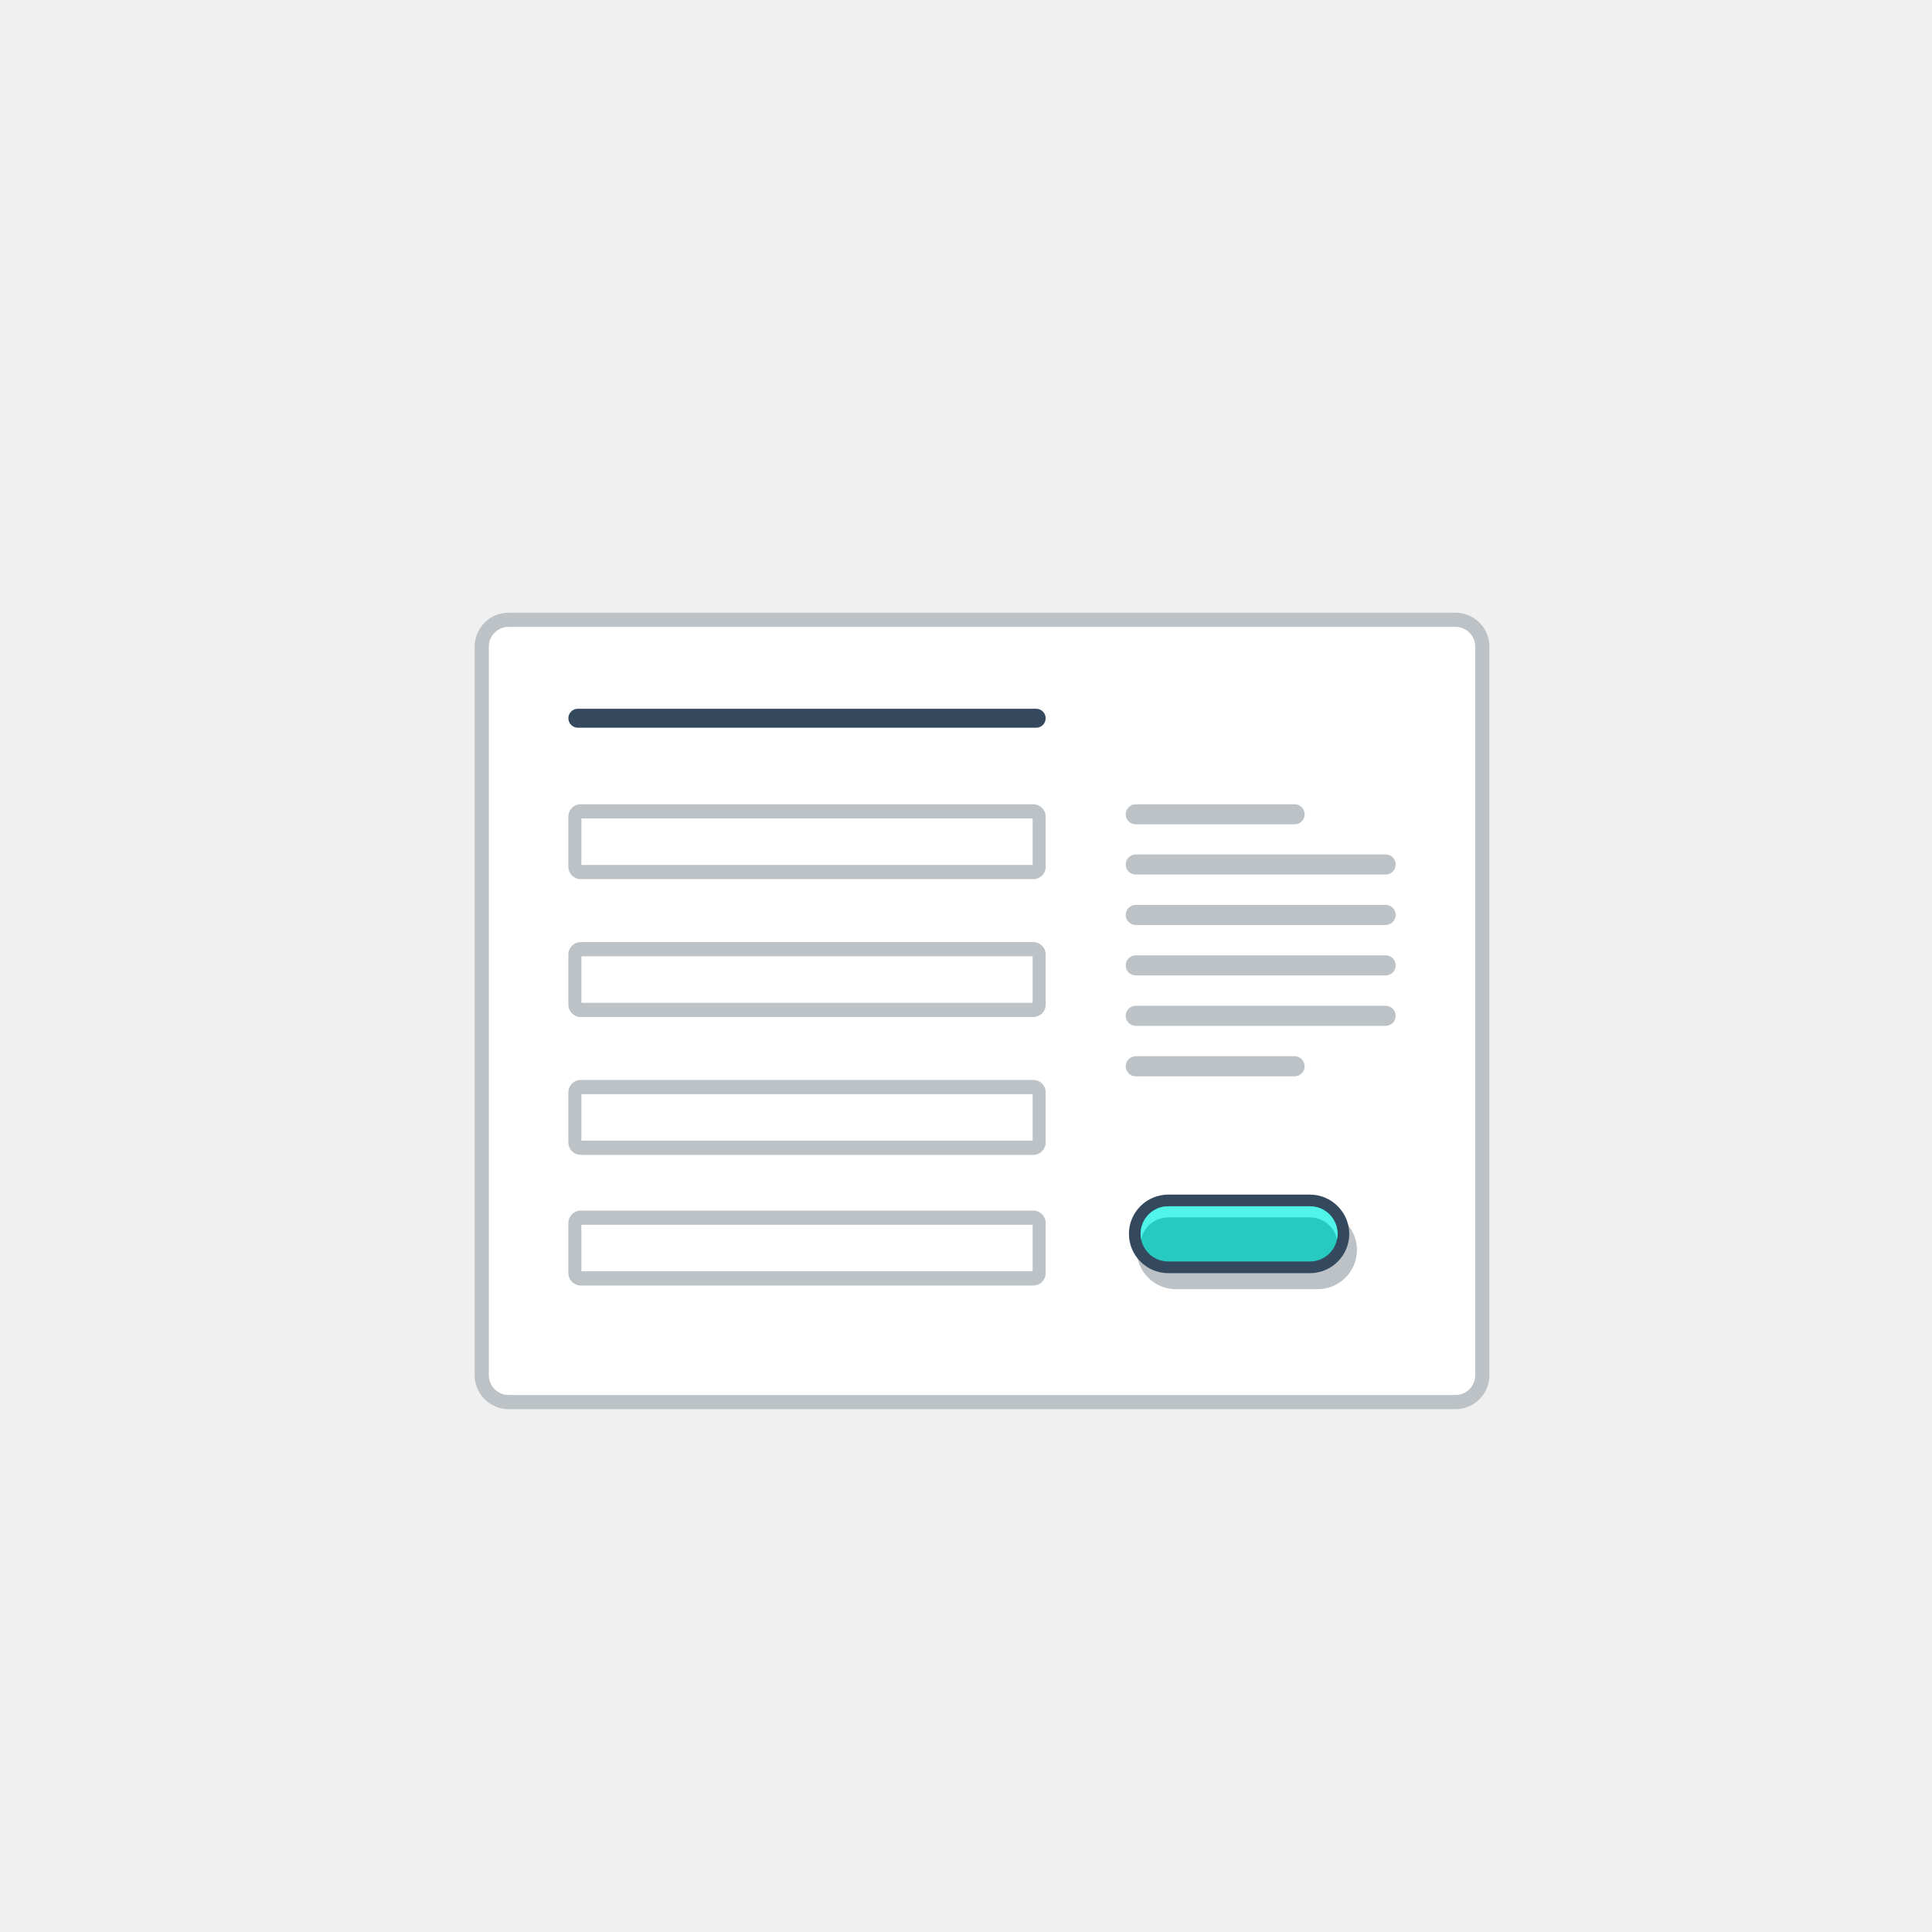
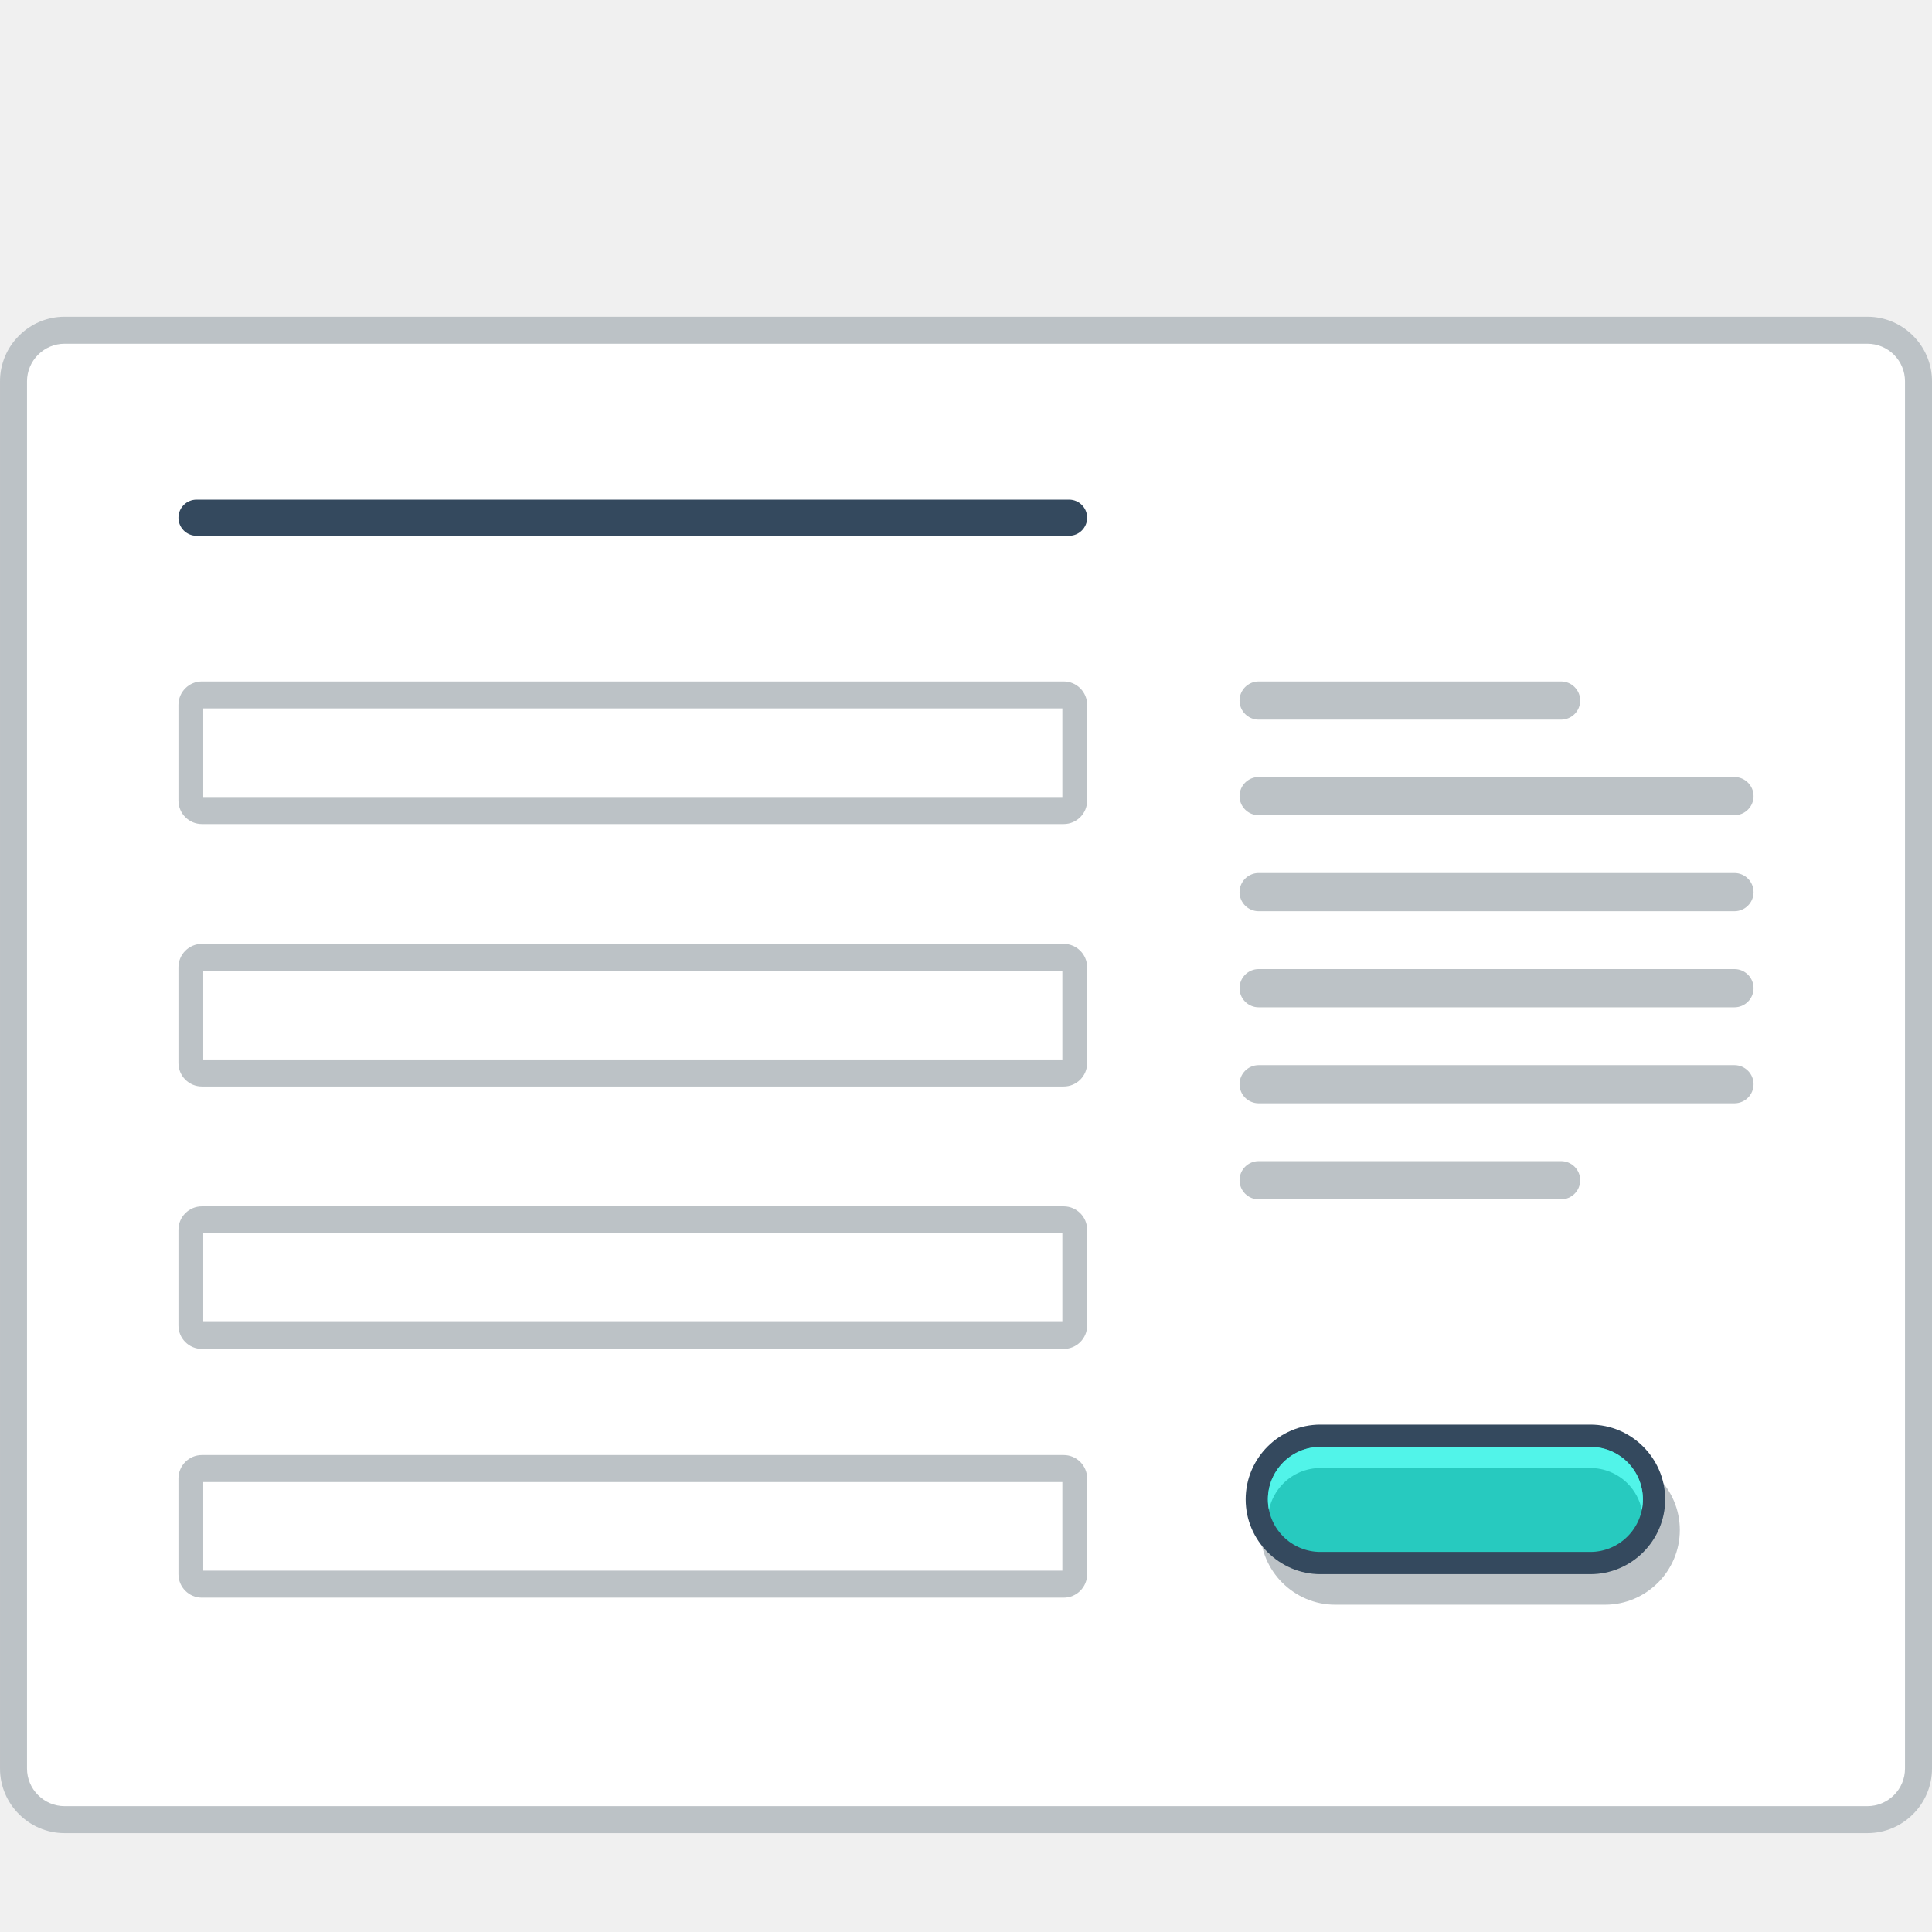
- <svg xmlns="http://www.w3.org/2000/svg" version="1.0" id="Layer_1" x="0px" y="0px" width="800px" height="800px" viewBox="0 0 800 800" enable-background="new 0 0 800 800" xml:space="preserve">
-   <g>
-     <g>
-       <path fill="#BCC2C6" d="M210.584,253.701h392.108c3.868,0,7.379,1.581,9.916,4.128c2.546,2.536,4.126,6.056,4.126,9.915v301.727    c0,3.869-1.58,7.379-4.126,9.917c-2.537,2.545-6.048,4.126-9.916,4.126H210.584c-3.868,0-7.379-1.581-9.916-4.126    c-2.546-2.538-4.127-6.048-4.127-9.917V267.744c0-3.859,1.581-7.379,4.127-9.915C203.205,255.281,206.716,253.701,210.584,253.701    " />
-       <path fill-rule="evenodd" clip-rule="evenodd" fill="#FFFFFF" d="M210.584,259.575c-2.172,0-4.234,0.866-5.766,2.395    c-1.539,1.548-2.404,3.611-2.404,5.773v301.727c0,2.172,0.865,4.244,2.404,5.773c1.531,1.531,3.594,2.404,5.766,2.404h392.108    c2.171,0,4.234-0.873,5.773-2.404c1.53-1.529,2.395-3.594,2.395-5.773V267.744c0-2.179-0.864-4.225-2.395-5.773    c-1.539-1.529-3.603-2.395-5.773-2.395H210.584z" />
-       <path fill-rule="evenodd" clip-rule="evenodd" fill="#BCC2C6" d="M240.434,333.027h187.459c2.806,0,5.094,2.286,5.094,5.098    v20.816c0,2.812-2.288,5.1-5.094,5.1H240.434c-2.795,0-5.083-2.288-5.083-5.1v-20.816    C235.351,335.313,237.639,333.027,240.434,333.027" />
-       <path fill-rule="evenodd" clip-rule="evenodd" fill="#BCC2C6" d="M240.434,390.106h187.459c2.806,0,5.094,2.295,5.094,5.091    v20.832c0,2.805-2.288,5.093-5.094,5.093H240.434c-2.795,0-5.083-2.288-5.083-5.093v-20.832    C235.351,392.402,237.639,390.106,240.434,390.106" />
-       <path fill-rule="evenodd" clip-rule="evenodd" fill="#BCC2C6" d="M240.434,447.194h187.459c2.806,0,5.094,2.288,5.094,5.091    v20.832c0,2.796-2.288,5.084-5.094,5.084H240.434c-2.795,0-5.083-2.288-5.083-5.084v-20.832    C235.351,449.482,237.639,447.194,240.434,447.194" />
-       <rect x="240.742" y="453.066" fill-rule="evenodd" clip-rule="evenodd" fill="#FFFFFF" width="186.852" height="19.268" />
-       <rect x="240.742" y="395.979" fill-rule="evenodd" clip-rule="evenodd" fill="#FFFFFF" width="186.852" height="19.268" />
-       <rect x="240.742" y="338.892" fill-rule="evenodd" clip-rule="evenodd" fill="#FFFFFF" width="186.852" height="19.275" />
-       <path fill-rule="evenodd" clip-rule="evenodd" fill="#BCC2C6" d="M240.434,501.285h187.459c2.806,0,5.094,2.298,5.094,5.093    v20.831c0,2.795-2.288,5.091-5.094,5.091H240.434c-2.795,0-5.083-2.296-5.083-5.091v-20.831    C235.351,503.583,237.639,501.285,240.434,501.285" />
-       <rect x="240.742" y="507.16" fill-rule="evenodd" clip-rule="evenodd" fill="#FFFFFF" width="186.852" height="19.267" />
-       <path fill-rule="evenodd" clip-rule="evenodd" fill="#BCC2C6" d="M470.281,353.816h103.492c2.288,0,4.152,1.865,4.152,4.151v0.01    c0,2.278-1.864,4.143-4.152,4.143H470.281c-2.28,0-4.151-1.865-4.151-4.143v-0.01C466.13,355.681,468.001,353.816,470.281,353.816    " />
-       <path fill-rule="evenodd" clip-rule="evenodd" fill="#BCC2C6" d="M470.281,374.698h103.492c2.288,0,4.152,1.863,4.152,4.158l0,0    c0,2.288-1.864,4.153-4.152,4.153H470.281c-2.28,0-4.151-1.865-4.151-4.153l0,0C466.13,376.561,468.001,374.698,470.281,374.698" />
-       <path fill-rule="evenodd" clip-rule="evenodd" fill="#BCC2C6" d="M470.281,395.588h103.492c2.288,0,4.152,1.863,4.152,4.151l0,0    c0,2.295-1.864,4.161-4.152,4.161H470.281c-2.28,0-4.151-1.865-4.151-4.161l0,0C466.13,397.451,468.001,395.588,470.281,395.588" />
-       <path fill-rule="evenodd" clip-rule="evenodd" fill="#BCC2C6" d="M470.281,416.479h103.492c2.288,0,4.152,1.863,4.152,4.151l0,0    c0,2.288-1.864,4.15-4.152,4.15H470.281c-2.28,0-4.151-1.862-4.151-4.15l0,0C466.13,418.342,468.001,416.479,470.281,416.479" />
-       <path fill-rule="evenodd" clip-rule="evenodd" fill="#BCC2C6" d="M470.281,437.361h65.789c2.28,0,4.15,1.862,4.15,4.15v0.008    c0,2.28-1.87,4.151-4.15,4.151h-65.789c-2.28,0-4.151-1.871-4.151-4.151v-0.008C466.13,439.224,468.001,437.361,470.281,437.361" />
-       <path fill-rule="evenodd" clip-rule="evenodd" fill="#BCC2C6" d="M470.281,333.027h65.789c2.28,0,4.15,1.87,4.15,4.151v0.007    c0,2.288-1.87,4.151-4.15,4.151h-65.789c-2.28,0-4.151-1.863-4.151-4.151v-0.007C466.13,334.897,468.001,333.027,470.281,333.027" />
-       <path fill="#BCC2C6" d="M545.63,509.356h-58.719c-2.254,0-4.309,0.931-5.798,2.412c-1.489,1.496-2.422,3.544-2.422,5.808    c0,2.261,0.923,4.316,2.404,5.798l0.018,0.016c1.481,1.481,3.535,2.404,5.798,2.404h58.719c2.254,0,4.31-0.931,5.799-2.42    s2.412-3.544,2.412-5.798c0-2.264-0.923-4.318-2.405-5.808C549.947,510.279,547.892,509.356,545.63,509.356 M486.911,501.312    h58.719c4.466,0,8.527,1.829,11.471,4.767l0.018,0.025c2.945,2.943,4.767,7.005,4.767,11.473c0,4.475-1.821,8.544-4.767,11.48    c-2.954,2.943-7.013,4.774-11.488,4.774h-58.719c-4.46,0-8.519-1.831-11.473-4.774h-0.008l-0.009-0.01    c-2.944-2.952-4.774-7.013-4.774-11.471c0-4.478,1.83-8.544,4.774-11.498C478.367,503.141,482.437,501.312,486.911,501.312z" />
-       <path fill="#34495E" d="M483.716,494.663h58.719c4.468,0,8.526,1.83,11.473,4.776l0.017,0.018    c2.944,2.943,4.775,7.003,4.775,11.471c0,4.477-1.831,8.544-4.775,11.489c-2.945,2.946-7.015,4.774-11.489,4.774h-58.719    c-4.458,0-8.518-1.828-11.471-4.774l-0.01-0.008l-0.008-0.009c-2.945-2.954-4.767-7.014-4.767-11.473    c0-4.476,1.821-8.544,4.767-11.488C475.174,496.493,479.24,494.663,483.716,494.663" />
-       <path fill="#27CABF" d="M542.435,499.506c3.037,0,5.932,1.197,8.079,3.345c2.137,2.146,3.344,5.041,3.344,8.077    c0,3.037-1.207,5.924-3.354,8.07c-2.146,2.138-5.032,3.353-8.069,3.353h-58.719c-3.028,0-5.923-1.197-8.069-3.337l-0.008-0.016    c-2.146-2.146-3.344-5.041-3.344-8.07c0-3.036,1.214-5.923,3.352-8.069c2.146-2.138,5.033-3.353,8.069-3.353H542.435z" />
-       <path fill="#51F4E9" d="M542.435,499.506c3.037,0,5.932,1.197,8.079,3.345c2.137,2.146,3.344,5.041,3.344,8.077    c0,0.773-0.084,1.548-0.234,2.288c-0.448-2.163-1.521-4.176-3.109-5.765c-2.147-2.139-5.042-3.344-8.079-3.344h-58.719    c-3.036,0-5.923,1.205-8.069,3.352c-1.588,1.598-2.67,3.602-3.119,5.773c-0.148-0.749-0.232-1.521-0.232-2.305    c0-3.036,1.214-5.923,3.352-8.069c2.146-2.138,5.033-3.353,8.069-3.353H542.435z" />
-       <path fill-rule="evenodd" clip-rule="evenodd" fill="#34495E" d="M239.269,293.484h189.799c2.155,0,3.919,1.764,3.919,3.928l0,0    c0,2.162-1.764,3.926-3.919,3.926H239.269c-2.154,0-3.918-1.764-3.918-3.926l0,0C235.351,295.248,237.114,293.484,239.269,293.484    " />
+ <svg xmlns="http://www.w3.org/2000/svg" xml:space="preserve" enable-background="new 0 0 800 800" viewBox="0 0 800 800" height="800px" width="800px" y="0px" x="0px" id="Layer_1" version="1.0">
+   <defs id="defs2767" />
+   <g transform="matrix(1.903882,0,0,1.903836,-374.1889,-351.8582)" id="g2706">
+     <g id="g2704">
+       <path id="path2662" d="m 210.584,253.701 h 392.108 c 3.868,0 7.379,1.581 9.916,4.128 2.546,2.536 4.126,6.056 4.126,9.915 v 301.727 c 0,3.869 -1.58,7.379 -4.126,9.917 -2.537,2.545 -6.048,4.126 -9.916,4.126 H 210.584 c -3.868,0 -7.379,-1.581 -9.916,-4.126 -2.546,-2.538 -4.127,-6.048 -4.127,-9.917 V 267.744 c 0,-3.859 1.581,-7.379 4.127,-9.915 2.537,-2.548 6.048,-4.128 9.916,-4.128" fill="#bcc2c6" />
+       <path id="path2664" d="m 210.584,259.575 c -2.172,0 -4.234,0.866 -5.766,2.395 -1.539,1.548 -2.404,3.611 -2.404,5.773 V 569.47 c 0,2.172 0.865,4.244 2.404,5.773 1.531,1.531 3.594,2.404 5.766,2.404 h 392.108 c 2.171,0 4.234,-0.873 5.773,-2.404 1.53,-1.529 2.395,-3.594 2.395,-5.773 V 267.744 c 0,-2.179 -0.864,-4.225 -2.395,-5.773 -1.539,-1.529 -3.603,-2.395 -5.773,-2.395 H 210.584 Z" fill="#ffffff" clip-rule="evenodd" fill-rule="evenodd" />
+       <path id="path2666" d="m 240.434,333.027 h 187.459 c 2.806,0 5.094,2.286 5.094,5.098 v 20.816 c 0,2.812 -2.288,5.1 -5.094,5.1 H 240.434 c -2.795,0 -5.083,-2.288 -5.083,-5.1 v -20.816 c 0,-2.812 2.288,-5.098 5.083,-5.098" fill="#bcc2c6" clip-rule="evenodd" fill-rule="evenodd" />
+       <path id="path2668" d="m 240.434,390.106 h 187.459 c 2.806,0 5.094,2.295 5.094,5.091 v 20.832 c 0,2.805 -2.288,5.093 -5.094,5.093 H 240.434 c -2.795,0 -5.083,-2.288 -5.083,-5.093 v -20.832 c 0,-2.795 2.288,-5.091 5.083,-5.091" fill="#bcc2c6" clip-rule="evenodd" fill-rule="evenodd" />
+       <path id="path2670" d="m 240.434,447.194 h 187.459 c 2.806,0 5.094,2.288 5.094,5.091 v 20.832 c 0,2.796 -2.288,5.084 -5.094,5.084 H 240.434 c -2.795,0 -5.083,-2.288 -5.083,-5.084 v -20.832 c 0,-2.803 2.288,-5.091 5.083,-5.091" fill="#bcc2c6" clip-rule="evenodd" fill-rule="evenodd" />
+       <rect id="rect2672" height="19.268" width="186.852" fill="#ffffff" clip-rule="evenodd" fill-rule="evenodd" y="453.066" x="240.742" />
+       <rect id="rect2674" height="19.268" width="186.852" fill="#ffffff" clip-rule="evenodd" fill-rule="evenodd" y="395.979" x="240.742" />
+       <rect id="rect2676" height="19.275" width="186.852" fill="#ffffff" clip-rule="evenodd" fill-rule="evenodd" y="338.892" x="240.742" />
+       <path id="path2678" d="m 240.434,501.285 h 187.459 c 2.806,0 5.094,2.298 5.094,5.093 v 20.831 c 0,2.795 -2.288,5.091 -5.094,5.091 H 240.434 c -2.795,0 -5.083,-2.296 -5.083,-5.091 v -20.831 c 0,-2.795 2.288,-5.093 5.083,-5.093" fill="#bcc2c6" clip-rule="evenodd" fill-rule="evenodd" />
+       <rect id="rect2680" height="19.267" width="186.852" fill="#ffffff" clip-rule="evenodd" fill-rule="evenodd" y="507.16" x="240.742" />
+       <path id="path2682" d="m 470.281,353.816 h 103.492 c 2.288,0 4.152,1.865 4.152,4.151 v 0.01 c 0,2.278 -1.864,4.143 -4.152,4.143 H 470.281 c -2.28,0 -4.151,-1.865 -4.151,-4.143 v -0.01 c 0,-2.286 1.871,-4.151 4.151,-4.151" fill="#bcc2c6" clip-rule="evenodd" fill-rule="evenodd" />
+       <path id="path2684" d="m 470.281,374.698 h 103.492 c 2.288,0 4.152,1.863 4.152,4.158 v 0 c 0,2.288 -1.864,4.153 -4.152,4.153 H 470.281 c -2.28,0 -4.151,-1.865 -4.151,-4.153 v 0 c 0,-2.295 1.871,-4.158 4.151,-4.158" fill="#bcc2c6" clip-rule="evenodd" fill-rule="evenodd" />
+       <path id="path2686" d="m 470.281,395.588 h 103.492 c 2.288,0 4.152,1.863 4.152,4.151 v 0 c 0,2.295 -1.864,4.161 -4.152,4.161 H 470.281 c -2.28,0 -4.151,-1.865 -4.151,-4.161 v 0 c 0,-2.288 1.871,-4.151 4.151,-4.151" fill="#bcc2c6" clip-rule="evenodd" fill-rule="evenodd" />
+       <path id="path2688" d="m 470.281,416.479 h 103.492 c 2.288,0 4.152,1.863 4.152,4.151 v 0 c 0,2.288 -1.864,4.15 -4.152,4.15 H 470.281 c -2.28,0 -4.151,-1.862 -4.151,-4.15 v 0 c 0,-2.288 1.871,-4.151 4.151,-4.151" fill="#bcc2c6" clip-rule="evenodd" fill-rule="evenodd" />
+       <path id="path2690" d="m 470.281,437.361 h 65.789 c 2.28,0 4.15,1.862 4.15,4.15 v 0.008 c 0,2.28 -1.87,4.151 -4.15,4.151 h -65.789 c -2.28,0 -4.151,-1.871 -4.151,-4.151 v -0.008 c 0,-2.287 1.871,-4.15 4.151,-4.15" fill="#bcc2c6" clip-rule="evenodd" fill-rule="evenodd" />
+       <path id="path2692" d="m 470.281,333.027 h 65.789 c 2.28,0 4.15,1.87 4.15,4.151 v 0.007 c 0,2.288 -1.87,4.151 -4.15,4.151 h -65.789 c -2.28,0 -4.151,-1.863 -4.151,-4.151 v -0.007 c 0,-2.281 1.871,-4.151 4.151,-4.151" fill="#bcc2c6" clip-rule="evenodd" fill-rule="evenodd" />
+       <path id="path2694" d="m 545.63,509.356 h -58.719 c -2.254,0 -4.309,0.931 -5.798,2.412 -1.489,1.496 -2.422,3.544 -2.422,5.808 0,2.261 0.923,4.316 2.404,5.798 l 0.018,0.016 c 1.481,1.481 3.535,2.404 5.798,2.404 h 58.719 c 2.254,0 4.31,-0.931 5.799,-2.42 1.489,-1.489 2.412,-3.544 2.412,-5.798 0,-2.264 -0.923,-4.318 -2.405,-5.808 -1.489,-1.489 -3.544,-2.412 -5.806,-2.412 m -58.719,-8.044 h 58.719 c 4.466,0 8.527,1.829 11.471,4.767 l 0.018,0.025 c 2.945,2.943 4.767,7.005 4.767,11.473 0,4.475 -1.821,8.544 -4.767,11.48 -2.954,2.943 -7.013,4.774 -11.488,4.774 h -58.719 c -4.46,0 -8.519,-1.831 -11.473,-4.774 h -0.008 l -0.009,-0.01 c -2.944,-2.952 -4.774,-7.013 -4.774,-11.471 0,-4.478 1.83,-8.544 4.774,-11.498 2.945,-2.937 7.015,-4.766 11.489,-4.766 z" fill="#bcc2c6" />
+       <path id="path2696" d="m 483.716,494.663 h 58.719 c 4.468,0 8.526,1.83 11.473,4.776 l 0.017,0.018 c 2.944,2.943 4.775,7.003 4.775,11.471 0,4.477 -1.831,8.544 -4.775,11.489 -2.945,2.946 -7.015,4.774 -11.489,4.774 h -58.719 c -4.458,0 -8.518,-1.828 -11.471,-4.774 l -0.01,-0.008 -0.008,-0.009 c -2.945,-2.954 -4.767,-7.014 -4.767,-11.473 0,-4.476 1.821,-8.544 4.767,-11.488 2.946,-2.946 7.012,-4.776 11.488,-4.776" fill="#34495e" />
+       <path id="path2698" d="m 542.435,499.506 c 3.037,0 5.932,1.197 8.079,3.345 2.137,2.146 3.344,5.041 3.344,8.077 0,3.037 -1.207,5.924 -3.354,8.07 -2.146,2.138 -5.032,3.353 -8.069,3.353 h -58.719 c -3.028,0 -5.923,-1.197 -8.069,-3.337 l -0.008,-0.016 c -2.146,-2.146 -3.344,-5.041 -3.344,-8.07 0,-3.036 1.214,-5.923 3.352,-8.069 2.146,-2.138 5.033,-3.353 8.069,-3.353 z" fill="#27cabf" />
+       <path id="path2700" d="m 542.435,499.506 c 3.037,0 5.932,1.197 8.079,3.345 2.137,2.146 3.344,5.041 3.344,8.077 0,0.773 -0.084,1.548 -0.234,2.288 -0.448,-2.163 -1.521,-4.176 -3.109,-5.765 -2.147,-2.139 -5.042,-3.344 -8.079,-3.344 h -58.719 c -3.036,0 -5.923,1.205 -8.069,3.352 -1.588,1.598 -2.67,3.602 -3.119,5.773 -0.148,-0.749 -0.232,-1.521 -0.232,-2.305 0,-3.036 1.214,-5.923 3.352,-8.069 2.146,-2.138 5.033,-3.353 8.069,-3.353 h 58.717 z" fill="#51f4e9" />
+       <path id="path2702" d="m 239.269,293.484 h 189.799 c 2.155,0 3.919,1.764 3.919,3.928 v 0 c 0,2.162 -1.764,3.926 -3.919,3.926 H 239.269 c -2.154,0 -3.918,-1.764 -3.918,-3.926 v 0 c 0,-2.164 1.763,-3.928 3.918,-3.928" fill="#34495e" clip-rule="evenodd" fill-rule="evenodd" />
    </g>
  </g>
-   <g>
-     <g>
-       <path fill="#BCC2C6" d="M2670.724,298.331h198.637c2.28,0,4.354,0.929,5.854,2.429v0.013c1.5,1.5,2.434,3.566,2.434,5.842V483.23    c0,2.271-0.934,4.342-2.434,5.842v0.009c-1.5,1.504-3.574,2.433-5.854,2.433h-198.637c-2.284,0-4.354-0.929-5.854-2.433v-0.009    c-1.5-1.5-2.433-3.57-2.433-5.842V306.614c0-2.275,0.933-4.342,2.433-5.842v-0.013    C2666.369,299.259,2668.439,298.331,2670.724,298.331" />
-       <path fill="#EBEFF0" d="M2874.64,306.614V483.23c0,3.324-2.317,5.279-5.279,5.279h-198.637c-2.957,0-5.279-1.9-5.279-5.279    V306.614c0-3.442,2.331-5.274,5.279-5.274h198.637C2872.317,301.339,2874.64,303.231,2874.64,306.614" />
-       <path fill="#BCC2C6" d="M2669.629,322.592h200.826c1.982,0,3.78,0.81,5.08,2.114c1.304,1.299,2.113,3.102,2.113,5.078v154.537    c0,1.981-0.81,3.779-2.113,5.079c-1.3,1.304-3.098,2.113-5.08,2.113h-200.826c-1.978,0-3.779-0.81-5.079-2.113    c-1.304-1.3-2.113-3.098-2.113-5.079V329.785c0-1.977,0.81-3.779,2.113-5.078C2665.85,323.402,2667.651,322.592,2669.629,322.592" />
-       <path fill-rule="evenodd" clip-rule="evenodd" fill="#FFFFFF" d="M2669.629,325.601c-1.112,0-2.169,0.443-2.957,1.227    c-0.784,0.793-1.231,1.85-1.231,2.957v154.537c0,1.112,0.447,2.174,1.231,2.957c0.788,0.784,1.845,1.231,2.957,1.231h200.826    c1.112,0,2.17-0.447,2.953-1.231c0.789-0.783,1.231-1.841,1.231-2.957V329.785c0-1.116-0.442-2.164-1.231-2.957    c-0.783-0.783-1.845-1.227-2.953-1.227H2669.629z" />
-       <path fill-rule="evenodd" clip-rule="evenodd" fill="#94A4A5" d="M2844.608,308.536c2.114,0,3.831,1.718,3.831,3.831    s-1.713,3.826-3.831,3.826c-2.113,0-3.826-1.713-3.826-3.826S2842.495,308.536,2844.608,308.536 M2856.633,308.536    c2.113,0,3.826,1.718,3.826,3.831s-1.713,3.826-3.826,3.826s-3.83-1.713-3.83-3.826S2854.52,308.536,2856.633,308.536z     M2832.589,308.536c2.113,0,3.826,1.718,3.826,3.831s-1.713,3.826-3.826,3.826c-2.114,0-3.831-1.713-3.831-3.826    S2830.475,308.536,2832.589,308.536z" />
-       <path fill-rule="evenodd" clip-rule="evenodd" fill="#34495E" d="M2714.786,369.761l2.207,5.079l5.591,0.571    c1.615,0.162,2.131,1.841,0.941,2.889l-4.146,3.673l1.185,5.492c0.341,1.59-1.091,2.595-2.463,1.79l-4.769-2.809l-4.861,2.821    c-1.406,0.818-2.804-0.23-2.463-1.785l1.197-5.407l-4.185-3.75c-1.21-1.082-0.643-2.735,0.938-2.889l5.514-0.537l2.271-5.139    C2712.4,368.279,2714.151,368.304,2714.786,369.761" />
-       <polygon fill-rule="evenodd" clip-rule="evenodd" fill="#F29B12" points="2713.257,372.037 2711.037,377.069 2705.655,377.588    2709.754,381.257 2708.582,386.537 2713.342,383.771 2717.999,386.515 2716.84,381.138 2720.888,377.554 2715.417,376.997   " />
-       <path fill-rule="evenodd" clip-rule="evenodd" fill="#34495E" d="M2743.168,369.761l2.207,5.079l5.591,0.571    c1.619,0.162,2.135,1.841,0.942,2.889l-4.143,3.673l1.181,5.492c0.341,1.59-1.091,2.595-2.458,1.79l-4.773-2.809l-4.857,2.821    c-1.405,0.818-2.808-0.23-2.463-1.785l1.198-5.407l-4.185-3.75c-1.215-1.082-0.647-2.735,0.938-2.889l5.51-0.537l2.271-5.139    C2740.782,368.279,2742.533,368.304,2743.168,369.761" />
-       <polygon fill-rule="evenodd" clip-rule="evenodd" fill="#F29B12" points="2741.643,372.037 2739.419,377.069 2734.037,377.588    2738.137,381.257 2736.969,386.537 2741.724,383.771 2746.381,386.515 2745.227,381.138 2749.27,377.554 2743.799,376.997   " />
-       <path fill-rule="evenodd" clip-rule="evenodd" fill="#34495E" d="M2771.555,369.761l2.207,5.079l5.591,0.571    c1.614,0.162,2.135,1.841,0.941,2.889l-4.146,3.673l1.185,5.492c0.341,1.59-1.091,2.595-2.463,1.79l-4.769-2.809l-4.861,2.821    c-1.402,0.818-2.804-0.23-2.459-1.785l1.193-5.407l-4.185-3.75c-1.21-1.082-0.644-2.735,0.942-2.889l5.509-0.537l2.271-5.139    C2769.169,368.279,2770.92,368.304,2771.555,369.761" />
-       <polygon fill-rule="evenodd" clip-rule="evenodd" fill="#F29B12" points="2770.029,372.037 2767.805,377.069 2762.424,377.588    2766.522,381.257 2765.351,386.537 2770.11,383.771 2774.768,386.515 2773.608,381.138 2777.656,377.554 2772.186,376.997   " />
-       <path fill-rule="evenodd" clip-rule="evenodd" fill="#34495E" d="M2799.938,369.761l2.211,5.079l5.59,0.571    c1.615,0.162,2.131,1.841,0.942,2.889l-4.146,3.673l1.181,5.492c0.346,1.59-1.091,2.595-2.459,1.79l-4.771-2.809l-4.857,2.821    c-1.406,0.818-2.809-0.23-2.463-1.785l1.197-5.407l-4.185-3.75c-1.21-1.082-0.647-2.735,0.938-2.889l5.509-0.537l2.271-5.139    C2797.551,368.279,2799.302,368.304,2799.938,369.761" />
-       <polygon fill-rule="evenodd" clip-rule="evenodd" fill="#F29B12" points="2798.412,372.037 2796.188,377.069 2790.806,377.588    2794.904,381.257 2793.737,386.537 2798.492,383.771 2803.149,386.515 2801.995,381.138 2806.043,377.554 2800.567,376.997   " />
-       <path fill-rule="evenodd" clip-rule="evenodd" fill="#34495E" d="M2828.323,369.761l2.207,5.079l5.591,0.571    c1.615,0.162,2.131,1.841,0.941,2.889l-4.146,3.673l1.185,5.492c0.341,1.59-1.091,2.595-2.463,1.79l-4.769-2.809l-4.861,2.821    c-1.401,0.818-2.804-0.23-2.459-1.785l1.193-5.407l-4.185-3.75c-1.21-1.082-0.643-2.735,0.941-2.889l5.51-0.537l2.271-5.139    C2825.938,368.279,2827.688,368.304,2828.323,369.761" />
-       <polygon fill-rule="evenodd" clip-rule="evenodd" fill="#FFFFFF" points="2826.798,372.037 2824.574,377.069 2819.192,377.588    2823.291,381.257 2822.124,386.537 2826.879,383.771 2831.536,386.515 2830.377,381.138 2834.425,377.554 2828.954,376.997   " />
-       <path fill="#BCC2C6" d="M2785.897,458.73h-30.074c-1.154,0-2.207,0.469-2.97,1.235c-0.763,0.763-1.24,1.815-1.24,2.97l0,0    c0,1.164,0.474,2.212,1.231,2.971l0.009,0.008c0.759,0.759,1.811,1.228,2.97,1.228h30.074c1.154,0,2.207-0.469,2.97-1.235    c0.763-0.763,1.235-1.815,1.235-2.971l0,0c0-1.158-0.469-2.211-1.231-2.974S2787.057,458.73,2785.897,458.73 M2755.823,454.605    h30.074c2.288,0,4.367,0.938,5.876,2.446l0.008,0.008c1.509,1.509,2.446,3.588,2.446,5.876l0,0c0,2.293-0.938,4.376-2.446,5.885    c-1.508,1.509-3.592,2.445-5.884,2.445h-30.074c-2.284,0-4.363-0.937-5.876-2.445l-0.004-0.004l-0.004-0.005    c-1.509-1.513-2.446-3.592-2.446-5.876l0,0c0-2.292,0.938-4.376,2.446-5.884C2751.447,455.543,2753.531,454.605,2755.823,454.605z    " />
-       <path fill="#34495E" d="M2754.188,451.205h30.073c2.288,0,4.368,0.938,5.876,2.442l0.009,0.008    c1.509,1.509,2.445,3.592,2.445,5.876l0,0c0,2.293-0.937,4.381-2.445,5.885c-1.509,1.508-3.592,2.445-5.885,2.445h-30.073    c-2.284,0-4.363-0.938-5.876-2.445l-0.005-0.005h-0.004c-1.508-1.517-2.441-3.596-2.441-5.88l0,0c0-2.292,0.934-4.371,2.441-5.884    C2749.812,452.143,2751.895,451.205,2754.188,451.205" />
-       <path fill="#27CABF" d="M2784.261,453.681c1.556,0,3.038,0.618,4.138,1.718c1.1,1.095,1.713,2.582,1.713,4.133    c0,1.556-0.622,3.034-1.717,4.133c-1.1,1.1-2.578,1.722-4.134,1.722h-30.073c-1.551,0-3.034-0.613-4.129-1.713l-0.009-0.009    c-1.1-1.099-1.713-2.582-1.713-4.133s0.622-3.033,1.722-4.133c1.095-1.1,2.573-1.718,4.129-1.718H2784.261z" />
-       <path fill="#51F4E9" d="M2784.261,453.681c1.556,0,3.038,0.618,4.138,1.718c1.1,1.095,1.713,2.582,1.713,4.133    c0,0.4-0.038,0.793-0.119,1.176c-0.23-1.107-0.78-2.139-1.594-2.957c-1.1-1.095-2.582-1.713-4.138-1.713h-30.073    c-1.556,0-3.034,0.622-4.129,1.718c-0.818,0.817-1.372,1.845-1.603,2.961c-0.076-0.388-0.119-0.784-0.119-1.185    c0-1.551,0.622-3.033,1.722-4.133c1.095-1.1,2.573-1.718,4.129-1.718H2784.261z" />
-       <path fill-rule="evenodd" clip-rule="evenodd" fill="#BCC2C6" d="M2708.216,427.311h123.652c1.104,0,2.007,0.907,2.007,2.011    c0,1.107-0.902,2.011-2.007,2.011h-123.652c-1.104,0-2.007-0.903-2.007-2.011C2706.209,428.218,2707.112,427.311,2708.216,427.311    " />
-       <path fill-rule="evenodd" clip-rule="evenodd" fill="#BCC2C6" d="M2740.135,437.413h59.814c1.104,0,2.012,0.907,2.012,2.011    s-0.907,2.007-2.012,2.007h-59.814c-1.107,0-2.012-0.903-2.012-2.007S2739.027,437.413,2740.135,437.413" />
+   <g id="g2762">
+     <g id="g2750">
+       <path id="path2708" d="M2670.724,298.331h198.637c2.28,0,4.354,0.929,5.854,2.429v0.013c1.5,1.5,2.434,3.566,2.434,5.842V483.23    c0,2.271-0.934,4.342-2.434,5.842v0.009c-1.5,1.504-3.574,2.433-5.854,2.433h-198.637c-2.284,0-4.354-0.929-5.854-2.433v-0.009    c-1.5-1.5-2.433-3.57-2.433-5.842V306.614c0-2.275,0.933-4.342,2.433-5.842v-0.013    C2666.369,299.259,2668.439,298.331,2670.724,298.331" fill="#BCC2C6" />
+       <path id="path2710" d="M2874.64,306.614V483.23c0,3.324-2.317,5.279-5.279,5.279h-198.637c-2.957,0-5.279-1.9-5.279-5.279    V306.614c0-3.442,2.331-5.274,5.279-5.274h198.637C2872.317,301.339,2874.64,303.231,2874.64,306.614" fill="#EBEFF0" />
+       <path id="path2712" d="M2669.629,322.592h200.826c1.982,0,3.78,0.81,5.08,2.114c1.304,1.299,2.113,3.102,2.113,5.078v154.537    c0,1.981-0.81,3.779-2.113,5.079c-1.3,1.304-3.098,2.113-5.08,2.113h-200.826c-1.978,0-3.779-0.81-5.079-2.113    c-1.304-1.3-2.113-3.098-2.113-5.079V329.785c0-1.977,0.81-3.779,2.113-5.078C2665.85,323.402,2667.651,322.592,2669.629,322.592" fill="#BCC2C6" />
+       <path id="path2714" d="M2669.629,325.601c-1.112,0-2.169,0.443-2.957,1.227    c-0.784,0.793-1.231,1.85-1.231,2.957v154.537c0,1.112,0.447,2.174,1.231,2.957c0.788,0.784,1.845,1.231,2.957,1.231h200.826    c1.112,0,2.17-0.447,2.953-1.231c0.789-0.783,1.231-1.841,1.231-2.957V329.785c0-1.116-0.442-2.164-1.231-2.957    c-0.783-0.783-1.845-1.227-2.953-1.227H2669.629z" fill="#FFFFFF" clip-rule="evenodd" fill-rule="evenodd" />
+       <path id="path2716" d="M2844.608,308.536c2.114,0,3.831,1.718,3.831,3.831    s-1.713,3.826-3.831,3.826c-2.113,0-3.826-1.713-3.826-3.826S2842.495,308.536,2844.608,308.536 M2856.633,308.536    c2.113,0,3.826,1.718,3.826,3.831s-1.713,3.826-3.826,3.826s-3.83-1.713-3.83-3.826S2854.52,308.536,2856.633,308.536z     M2832.589,308.536c2.113,0,3.826,1.718,3.826,3.831s-1.713,3.826-3.826,3.826c-2.114,0-3.831-1.713-3.831-3.826    S2830.475,308.536,2832.589,308.536z" fill="#94A4A5" clip-rule="evenodd" fill-rule="evenodd" />
+       <path id="path2718" d="M2714.786,369.761l2.207,5.079l5.591,0.571    c1.615,0.162,2.131,1.841,0.941,2.889l-4.146,3.673l1.185,5.492c0.341,1.59-1.091,2.595-2.463,1.79l-4.769-2.809l-4.861,2.821    c-1.406,0.818-2.804-0.23-2.463-1.785l1.197-5.407l-4.185-3.75c-1.21-1.082-0.643-2.735,0.938-2.889l5.514-0.537l2.271-5.139    C2712.4,368.279,2714.151,368.304,2714.786,369.761" fill="#34495E" clip-rule="evenodd" fill-rule="evenodd" />
+       <polygon id="polygon2720" points="2713.257,372.037 2711.037,377.069 2705.655,377.588    2709.754,381.257 2708.582,386.537 2713.342,383.771 2717.999,386.515 2716.84,381.138 2720.888,377.554 2715.417,376.997   " fill="#F29B12" clip-rule="evenodd" fill-rule="evenodd" />
+       <path id="path2722" d="M2743.168,369.761l2.207,5.079l5.591,0.571    c1.619,0.162,2.135,1.841,0.942,2.889l-4.143,3.673l1.181,5.492c0.341,1.59-1.091,2.595-2.458,1.79l-4.773-2.809l-4.857,2.821    c-1.405,0.818-2.808-0.23-2.463-1.785l1.198-5.407l-4.185-3.75c-1.215-1.082-0.647-2.735,0.938-2.889l5.51-0.537l2.271-5.139    C2740.782,368.279,2742.533,368.304,2743.168,369.761" fill="#34495E" clip-rule="evenodd" fill-rule="evenodd" />
+       <polygon id="polygon2724" points="2741.643,372.037 2739.419,377.069 2734.037,377.588    2738.137,381.257 2736.969,386.537 2741.724,383.771 2746.381,386.515 2745.227,381.138 2749.27,377.554 2743.799,376.997   " fill="#F29B12" clip-rule="evenodd" fill-rule="evenodd" />
+       <path id="path2726" d="M2771.555,369.761l2.207,5.079l5.591,0.571    c1.614,0.162,2.135,1.841,0.941,2.889l-4.146,3.673l1.185,5.492c0.341,1.59-1.091,2.595-2.463,1.79l-4.769-2.809l-4.861,2.821    c-1.402,0.818-2.804-0.23-2.459-1.785l1.193-5.407l-4.185-3.75c-1.21-1.082-0.644-2.735,0.942-2.889l5.509-0.537l2.271-5.139    C2769.169,368.279,2770.92,368.304,2771.555,369.761" fill="#34495E" clip-rule="evenodd" fill-rule="evenodd" />
+       <polygon id="polygon2728" points="2770.029,372.037 2767.805,377.069 2762.424,377.588    2766.522,381.257 2765.351,386.537 2770.11,383.771 2774.768,386.515 2773.608,381.138 2777.656,377.554 2772.186,376.997   " fill="#F29B12" clip-rule="evenodd" fill-rule="evenodd" />
+       <path id="path2730" d="M2799.938,369.761l2.211,5.079l5.59,0.571    c1.615,0.162,2.131,1.841,0.942,2.889l-4.146,3.673l1.181,5.492c0.346,1.59-1.091,2.595-2.459,1.79l-4.771-2.809l-4.857,2.821    c-1.406,0.818-2.809-0.23-2.463-1.785l1.197-5.407l-4.185-3.75c-1.21-1.082-0.647-2.735,0.938-2.889l5.509-0.537l2.271-5.139    C2797.551,368.279,2799.302,368.304,2799.938,369.761" fill="#34495E" clip-rule="evenodd" fill-rule="evenodd" />
+       <polygon id="polygon2732" points="2798.412,372.037 2796.188,377.069 2790.806,377.588    2794.904,381.257 2793.737,386.537 2798.492,383.771 2803.149,386.515 2801.995,381.138 2806.043,377.554 2800.567,376.997   " fill="#F29B12" clip-rule="evenodd" fill-rule="evenodd" />
+       <path id="path2734" d="M2828.323,369.761l2.207,5.079l5.591,0.571    c1.615,0.162,2.131,1.841,0.941,2.889l-4.146,3.673l1.185,5.492c0.341,1.59-1.091,2.595-2.463,1.79l-4.769-2.809l-4.861,2.821    c-1.401,0.818-2.804-0.23-2.459-1.785l1.193-5.407l-4.185-3.75c-1.21-1.082-0.643-2.735,0.941-2.889l5.51-0.537l2.271-5.139    C2825.938,368.279,2827.688,368.304,2828.323,369.761" fill="#34495E" clip-rule="evenodd" fill-rule="evenodd" />
+       <polygon id="polygon2736" points="2826.798,372.037 2824.574,377.069 2819.192,377.588    2823.291,381.257 2822.124,386.537 2826.879,383.771 2831.536,386.515 2830.377,381.138 2834.425,377.554 2828.954,376.997   " fill="#FFFFFF" clip-rule="evenodd" fill-rule="evenodd" />
+       <path id="path2738" d="M2785.897,458.73h-30.074c-1.154,0-2.207,0.469-2.97,1.235c-0.763,0.763-1.24,1.815-1.24,2.97l0,0    c0,1.164,0.474,2.212,1.231,2.971l0.009,0.008c0.759,0.759,1.811,1.228,2.97,1.228h30.074c1.154,0,2.207-0.469,2.97-1.235    c0.763-0.763,1.235-1.815,1.235-2.971l0,0c0-1.158-0.469-2.211-1.231-2.974S2787.057,458.73,2785.897,458.73 M2755.823,454.605    h30.074c2.288,0,4.367,0.938,5.876,2.446l0.008,0.008c1.509,1.509,2.446,3.588,2.446,5.876l0,0c0,2.293-0.938,4.376-2.446,5.885    c-1.508,1.509-3.592,2.445-5.884,2.445h-30.074c-2.284,0-4.363-0.937-5.876-2.445l-0.004-0.004l-0.004-0.005    c-1.509-1.513-2.446-3.592-2.446-5.876l0,0c0-2.292,0.938-4.376,2.446-5.884C2751.447,455.543,2753.531,454.605,2755.823,454.605z    " fill="#BCC2C6" />
+       <path id="path2740" d="M2754.188,451.205h30.073c2.288,0,4.368,0.938,5.876,2.442l0.009,0.008    c1.509,1.509,2.445,3.592,2.445,5.876l0,0c0,2.293-0.937,4.381-2.445,5.885c-1.509,1.508-3.592,2.445-5.885,2.445h-30.073    c-2.284,0-4.363-0.938-5.876-2.445l-0.005-0.005h-0.004c-1.508-1.517-2.441-3.596-2.441-5.88l0,0c0-2.292,0.934-4.371,2.441-5.884    C2749.812,452.143,2751.895,451.205,2754.188,451.205" fill="#34495E" />
+       <path id="path2742" d="M2784.261,453.681c1.556,0,3.038,0.618,4.138,1.718c1.1,1.095,1.713,2.582,1.713,4.133    c0,1.556-0.622,3.034-1.717,4.133c-1.1,1.1-2.578,1.722-4.134,1.722h-30.073c-1.551,0-3.034-0.613-4.129-1.713l-0.009-0.009    c-1.1-1.099-1.713-2.582-1.713-4.133s0.622-3.033,1.722-4.133c1.095-1.1,2.573-1.718,4.129-1.718H2784.261z" fill="#27CABF" />
+       <path id="path2744" d="M2784.261,453.681c1.556,0,3.038,0.618,4.138,1.718c1.1,1.095,1.713,2.582,1.713,4.133    c0,0.4-0.038,0.793-0.119,1.176c-0.23-1.107-0.78-2.139-1.594-2.957c-1.1-1.095-2.582-1.713-4.138-1.713h-30.073    c-1.556,0-3.034,0.622-4.129,1.718c-0.818,0.817-1.372,1.845-1.603,2.961c-0.076-0.388-0.119-0.784-0.119-1.185    c0-1.551,0.622-3.033,1.722-4.133c1.095-1.1,2.573-1.718,4.129-1.718H2784.261z" fill="#51F4E9" />
+       <path id="path2746" d="M2708.216,427.311h123.652c1.104,0,2.007,0.907,2.007,2.011    c0,1.107-0.902,2.011-2.007,2.011h-123.652c-1.104,0-2.007-0.903-2.007-2.011C2706.209,428.218,2707.112,427.311,2708.216,427.311    " fill="#BCC2C6" clip-rule="evenodd" fill-rule="evenodd" />
+       <path id="path2748" d="M2740.135,437.413h59.814c1.104,0,2.012,0.907,2.012,2.011    s-0.907,2.007-2.012,2.007h-59.814c-1.107,0-2.012-0.903-2.012-2.007S2739.027,437.413,2740.135,437.413" fill="#BCC2C6" clip-rule="evenodd" fill-rule="evenodd" />
    </g>
-     <g>
-       <path fill="#94A4A5" d="M2760.852,315.158h-1.803l-2.339-2.685h-1.458v2.685h-1.517v-8.041c1.274,0,2.548,0.009,3.818,0.009    c1.896,0.009,2.897,1.274,2.897,2.663c0,1.104-0.508,2.211-2.033,2.526l2.434,2.74V315.158z M2755.252,308.536v2.569h2.302    c0.967,0,1.38-0.639,1.38-1.287c0-0.639-0.426-1.282-1.38-1.282H2755.252z" />
-       <path fill="#94A4A5" d="M2768.329,313.645h-4.201l-0.687,1.513h-1.645l3.605-8.032h1.648l3.605,8.032h-1.654L2768.329,313.645z     M2766.229,308.813l-1.491,3.417h2.982L2766.229,308.813z" />
-       <path fill="#94A4A5" d="M2773.255,308.506h-2.548v-1.381c2.318,0,4.277,0,6.608,0v1.381h-2.548v6.651h-1.513V308.506z" />
-       <path fill="#94A4A5" d="M2785.377,315.158h-6.012c0-2.672,0-5.356,0-8.032h6.012v1.466h-4.508v1.85h4.351v1.414h-4.351v1.811    h4.508V315.158z" />
+     <g id="g2760">
+       <path id="path2752" d="M2760.852,315.158h-1.803l-2.339-2.685h-1.458v2.685h-1.517v-8.041c1.274,0,2.548,0.009,3.818,0.009    c1.896,0.009,2.897,1.274,2.897,2.663c0,1.104-0.508,2.211-2.033,2.526l2.434,2.74V315.158z M2755.252,308.536v2.569h2.302    c0.967,0,1.38-0.639,1.38-1.287c0-0.639-0.426-1.282-1.38-1.282H2755.252z" fill="#94A4A5" />
+       <path id="path2754" d="M2768.329,313.645h-4.201l-0.687,1.513h-1.645l3.605-8.032h1.648l3.605,8.032h-1.654L2768.329,313.645z     M2766.229,308.813l-1.491,3.417h2.982L2766.229,308.813z" fill="#94A4A5" />
+       <path id="path2756" d="M2773.255,308.506h-2.548v-1.381c2.318,0,4.277,0,6.608,0v1.381h-2.548v6.651h-1.513V308.506z" fill="#94A4A5" />
+       <path id="path2758" d="M2785.377,315.158h-6.012c0-2.672,0-5.356,0-8.032h6.012v1.466h-4.508v1.85h4.351v1.414h-4.351v1.811    h4.508V315.158z" fill="#94A4A5" />
    </g>
  </g>
</svg>
